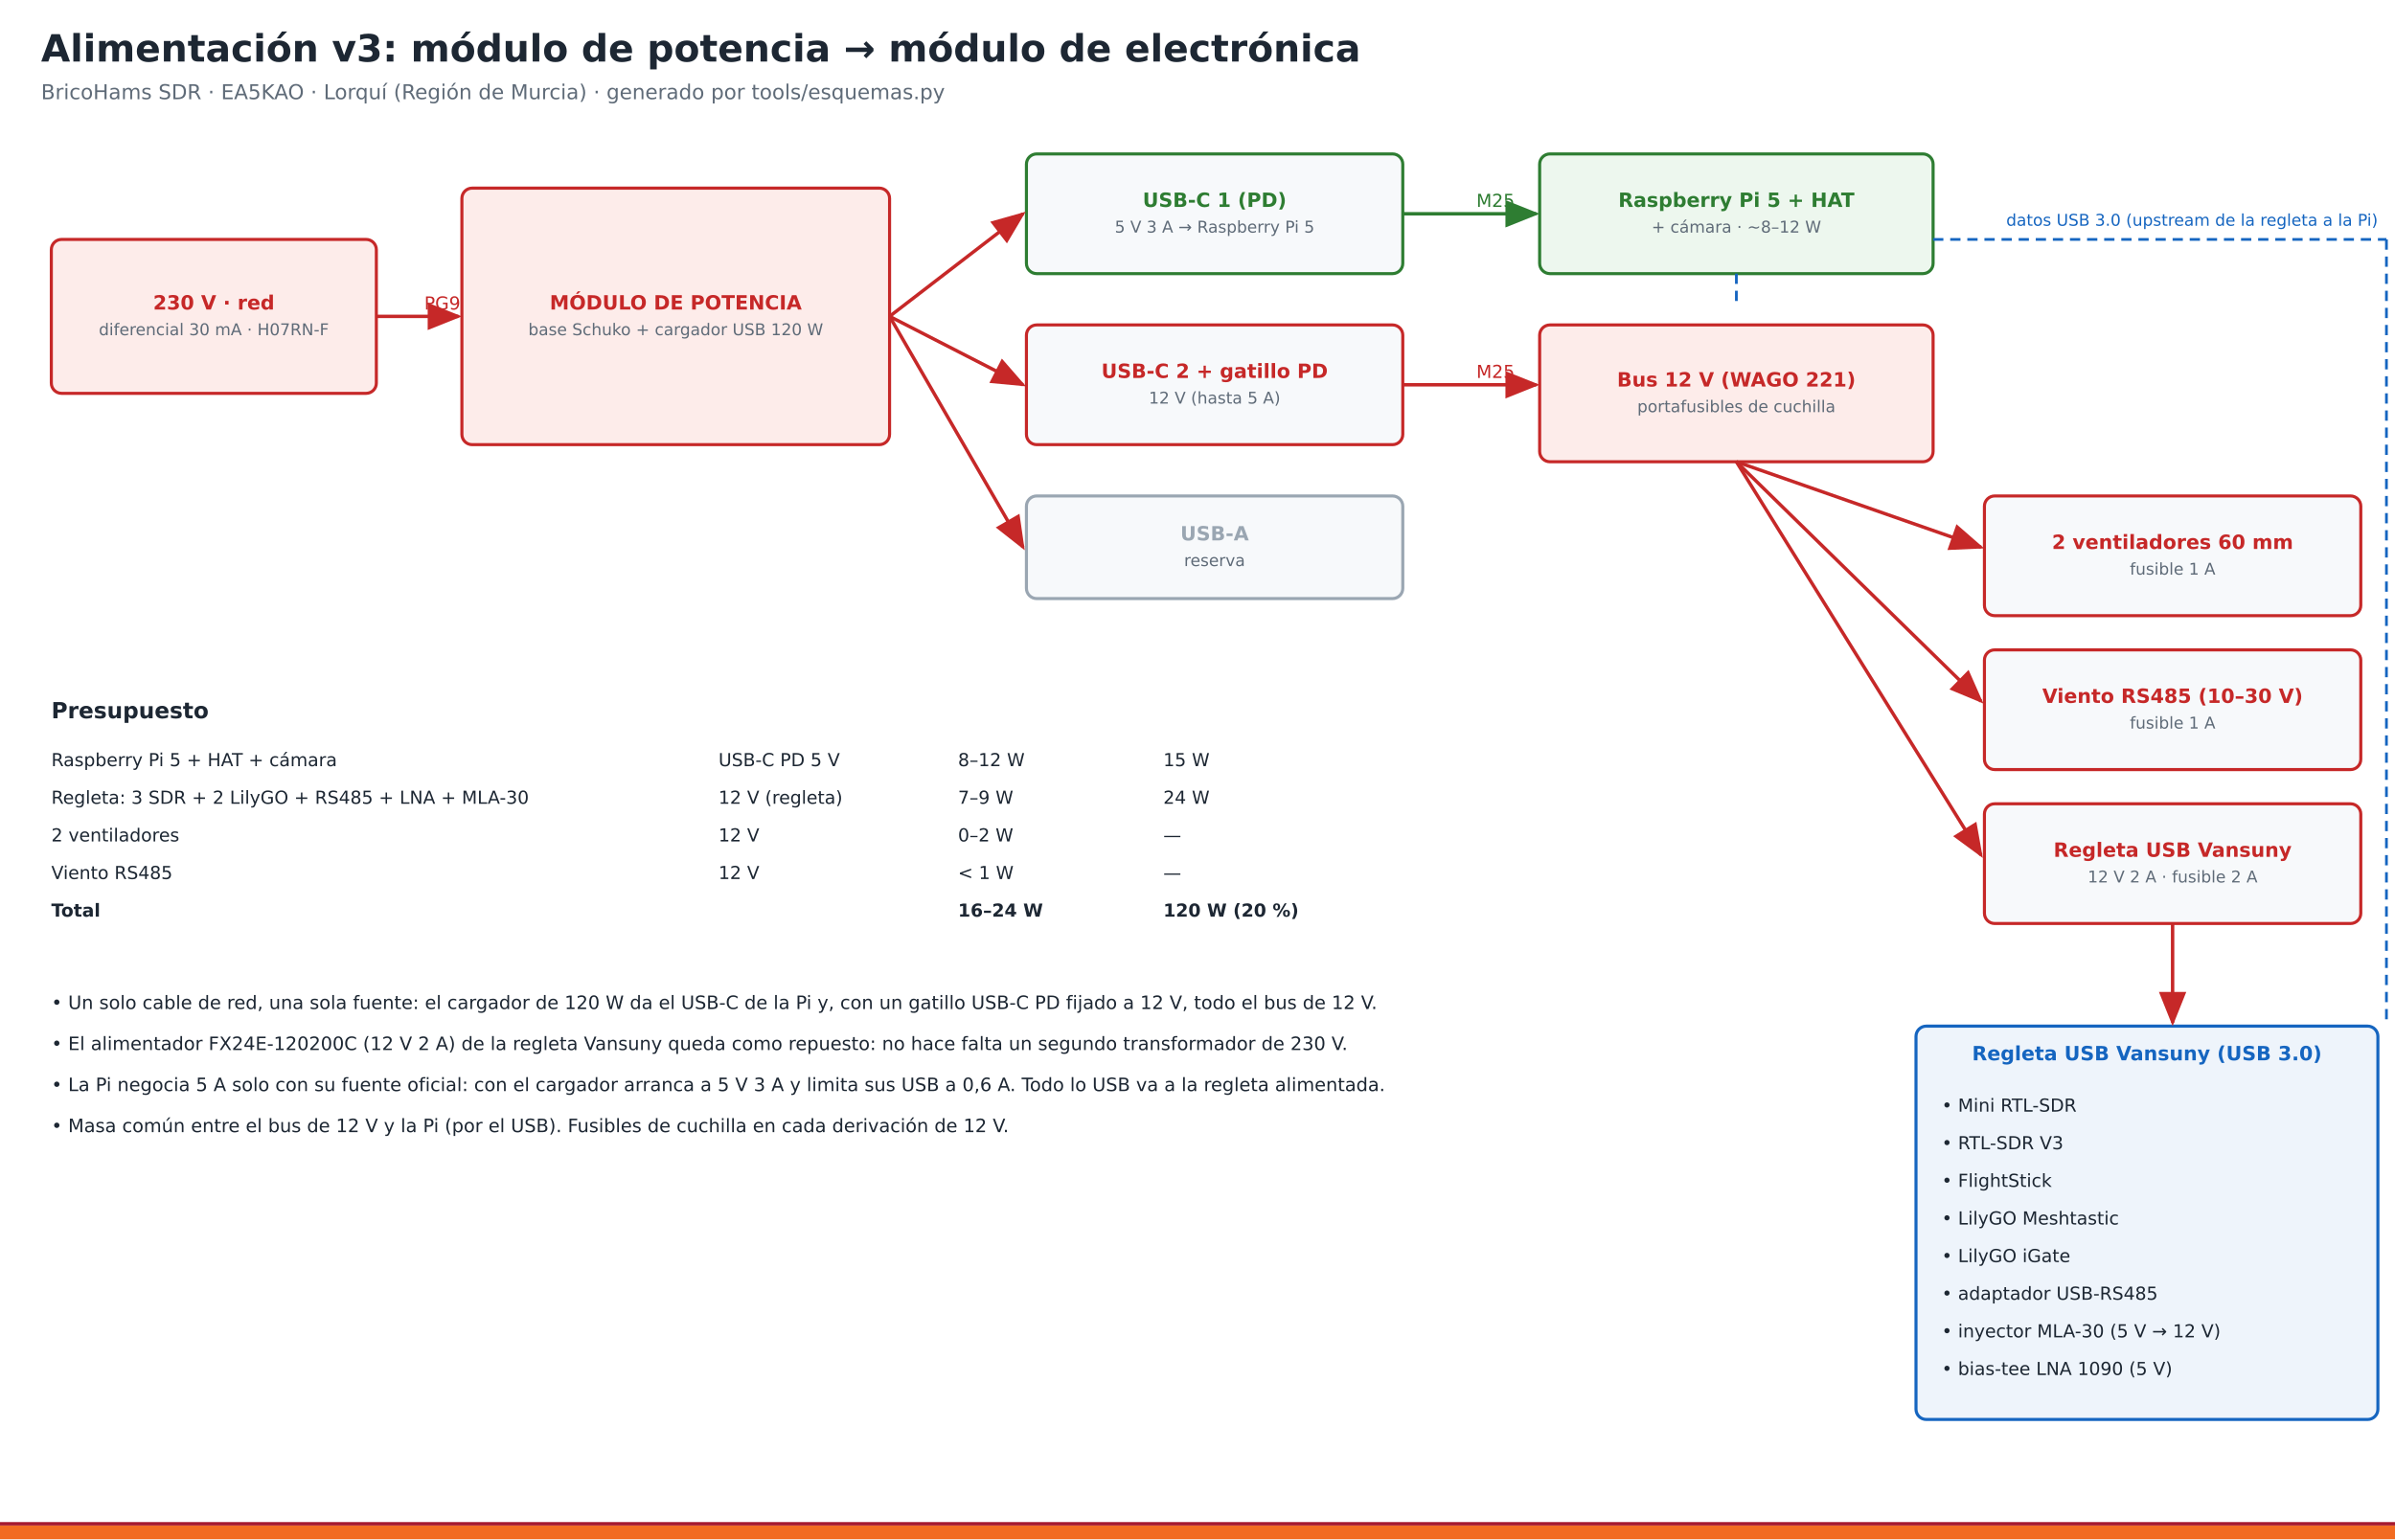
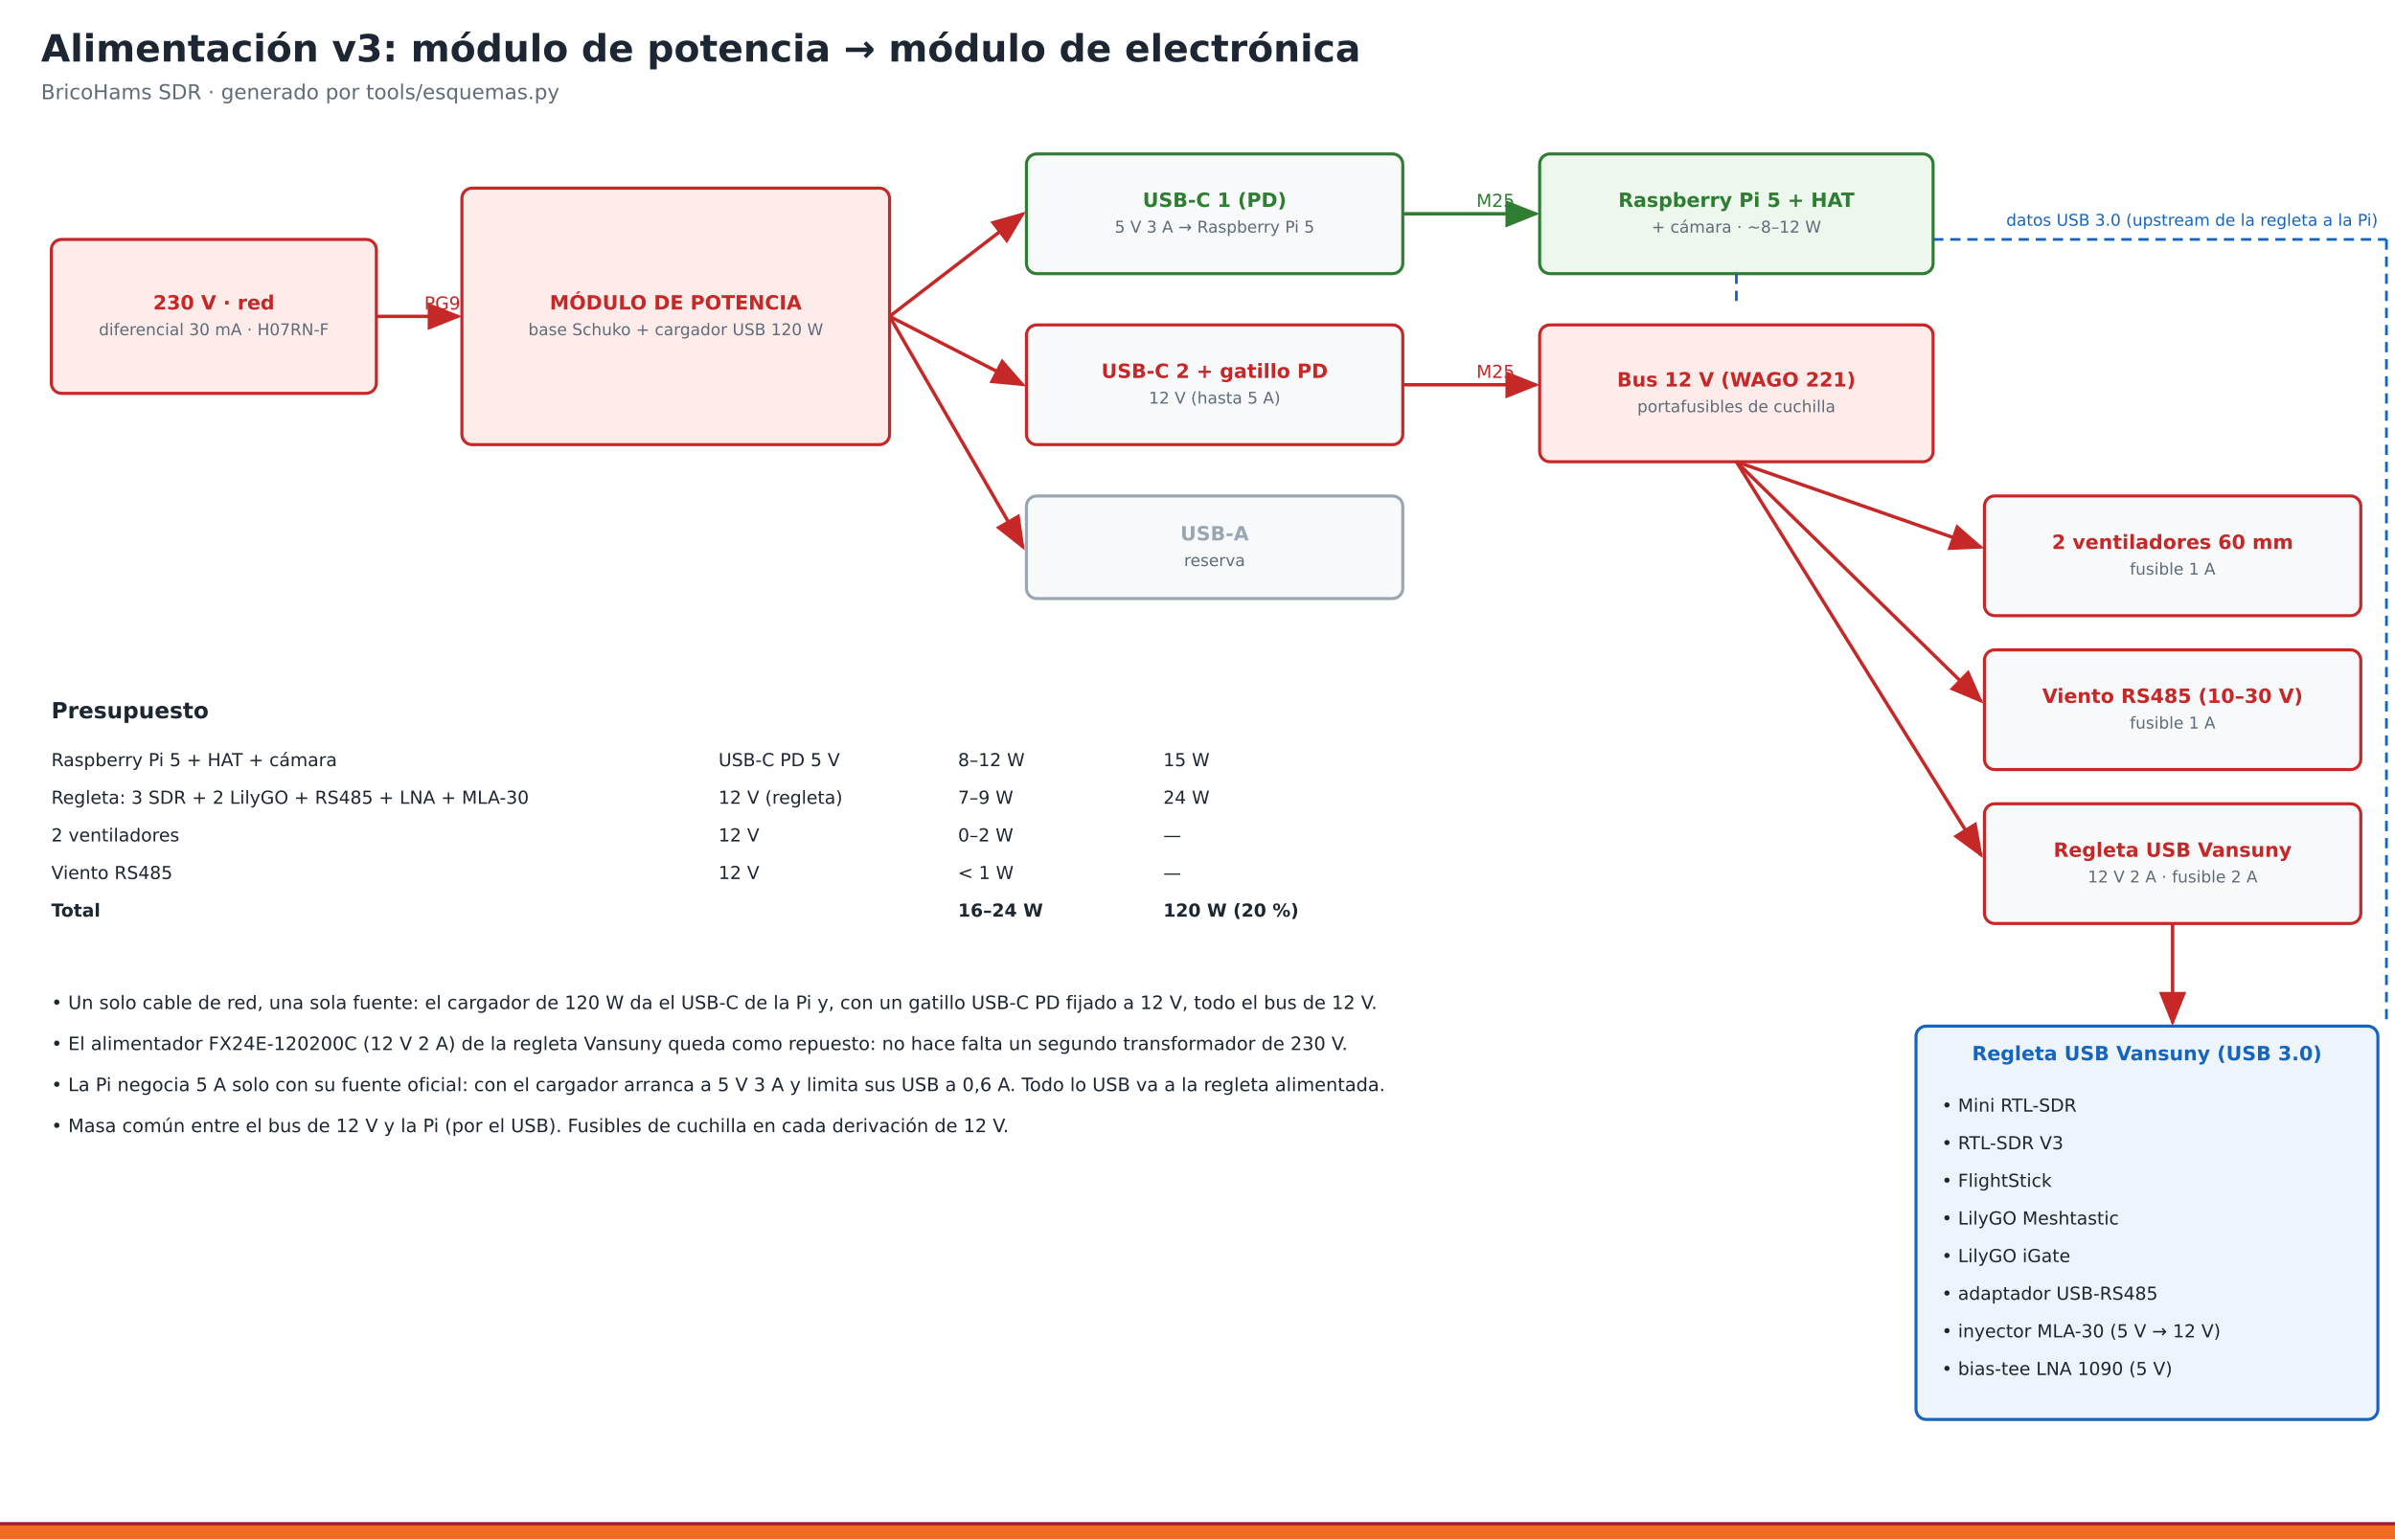
<svg xmlns="http://www.w3.org/2000/svg" width="1400" height="900" viewBox="0 0 1400 900" font-family="DejaVu Sans, Arial, sans-serif">
  <rect width="1400" height="900" fill="#ffffff" />
  <text x="24" y="36" font-size="22" font-weight="bold" fill="#1d2733">Alimentación v3: módulo de potencia → módulo de electrónica</text>
-   <text x="24" y="58" font-size="12" fill="#5f6b78">BricoHams SDR · EA5KAO · Lorquí (Región de Murcia) · generado por tools/esquemas.py</text>
+   <text x="24" y="58" font-size="12" fill="#5f6b78">BricoHams SDR · generado por tools/esquemas.py</text>
  <rect x="0" y="892" width="1400" height="8" fill="#F26B21" />
  <rect x="0" y="890" width="1400" height="2" fill="#A6192E" />
  <defs>
    <marker id="a1565c0" markerWidth="10" markerHeight="8" refX="9" refY="4" orient="auto">
      <path d="M0,0 L10,4 L0,8 z" fill="#1565c0" />
    </marker>
    <marker id="a2e7d32" markerWidth="10" markerHeight="8" refX="9" refY="4" orient="auto">
      <path d="M0,0 L10,4 L0,8 z" fill="#2e7d32" />
    </marker>
    <marker id="ac62828" markerWidth="10" markerHeight="8" refX="9" refY="4" orient="auto">
      <path d="M0,0 L10,4 L0,8 z" fill="#c62828" />
    </marker>
  </defs>
  <rect x="30" y="140" width="190" height="90" rx="6" fill="#fdecea" stroke="#c62828" stroke-width="1.8" />
  <text x="125.0" y="181.0" font-size="11.5" fill="#c62828" font-weight="bold" text-anchor="middle">230 V · red</text>
  <text x="125.0" y="196.0" font-size="9.5" fill="#5f6b78" text-anchor="middle">diferencial 30 mA · H07RN-F</text>
  <rect x="270" y="110" width="250" height="150" rx="6" fill="#fdecea" stroke="#c62828" stroke-width="1.8" />
  <text x="395.0" y="181.0" font-size="11.5" fill="#c62828" font-weight="bold" text-anchor="middle">MÓDULO DE POTENCIA</text>
  <text x="395.0" y="196.0" font-size="9.5" fill="#5f6b78" text-anchor="middle">base Schuko + cargador USB 120 W</text>
  <line x1="220" y1="185" x2="268" y2="185" stroke="#c62828" stroke-width="2" marker-end="url(#ac62828)" />
  <text x="248.0" y="181.0" font-size="10.5" fill="#c62828">PG9</text>
  <rect x="600" y="90" width="220" height="70" rx="6" fill="#f7f9fb" stroke="#2e7d32" stroke-width="1.8" />
  <text x="710.0" y="121.0" font-size="11.5" fill="#2e7d32" font-weight="bold" text-anchor="middle">USB-C 1 (PD)</text>
  <text x="710.0" y="136.0" font-size="9.5" fill="#5f6b78" text-anchor="middle">5 V 3 A → Raspberry Pi 5</text>
  <rect x="600" y="190" width="220" height="70" rx="6" fill="#f7f9fb" stroke="#c62828" stroke-width="1.8" />
  <text x="710.0" y="221.0" font-size="11.5" fill="#c62828" font-weight="bold" text-anchor="middle">USB-C 2 + gatillo PD</text>
  <text x="710.0" y="236.0" font-size="9.5" fill="#5f6b78" text-anchor="middle">12 V (hasta 5 A)</text>
  <rect x="600" y="290" width="220" height="60" rx="6" fill="#f7f9fb" stroke="#9aa6b2" stroke-width="1.8" />
  <text x="710.0" y="316.0" font-size="11.5" fill="#9aa6b2" font-weight="bold" text-anchor="middle">USB-A</text>
  <text x="710.0" y="331.0" font-size="9.5" fill="#5f6b78" text-anchor="middle">reserva</text>
  <line x1="520" y1="185" x2="598" y2="125" stroke="#c62828" stroke-width="2" marker-end="url(#ac62828)" />
  <line x1="520" y1="185" x2="598" y2="225" stroke="#c62828" stroke-width="2" marker-end="url(#ac62828)" />
  <line x1="520" y1="185" x2="598" y2="320" stroke="#c62828" stroke-width="2" marker-end="url(#ac62828)" />
  <rect x="900" y="90" width="230" height="70" rx="6" fill="#edf7ee" stroke="#2e7d32" stroke-width="1.8" />
  <text x="1015.0" y="121.0" font-size="11.5" fill="#2e7d32" font-weight="bold" text-anchor="middle">Raspberry Pi 5 + HAT</text>
  <text x="1015.0" y="136.0" font-size="9.5" fill="#5f6b78" text-anchor="middle">+ cámara · ~8–12 W</text>
  <line x1="820" y1="125" x2="898" y2="125" stroke="#2e7d32" stroke-width="2" marker-end="url(#a2e7d32)" />
  <text x="863.0" y="121.0" font-size="10.5" fill="#2e7d32">M25</text>
  <rect x="900" y="190" width="230" height="80" rx="6" fill="#fdecea" stroke="#c62828" stroke-width="1.8" />
  <text x="1015.0" y="226.0" font-size="11.5" fill="#c62828" font-weight="bold" text-anchor="middle">Bus 12 V (WAGO 221)</text>
  <text x="1015.0" y="241.0" font-size="9.5" fill="#5f6b78" text-anchor="middle">portafusibles de cuchilla</text>
  <line x1="820" y1="225" x2="898" y2="225" stroke="#c62828" stroke-width="2" marker-end="url(#ac62828)" />
  <text x="863.0" y="221.0" font-size="10.5" fill="#c62828">M25</text>
  <rect x="1160" y="290" width="220" height="70" rx="6" fill="#f7f9fb" stroke="#c62828" stroke-width="1.8" />
  <text x="1270.0" y="321.0" font-size="11.5" fill="#c62828" font-weight="bold" text-anchor="middle">2 ventiladores 60 mm</text>
  <text x="1270.0" y="336.0" font-size="9.5" fill="#5f6b78" text-anchor="middle">fusible 1 A</text>
  <line x1="1015" y1="270" x2="1158" y2="320" stroke="#c62828" stroke-width="2" marker-end="url(#ac62828)" />
  <rect x="1160" y="380" width="220" height="70" rx="6" fill="#f7f9fb" stroke="#c62828" stroke-width="1.8" />
  <text x="1270.0" y="411.0" font-size="11.5" fill="#c62828" font-weight="bold" text-anchor="middle">Viento RS485 (10–30 V)</text>
  <text x="1270.0" y="426.0" font-size="9.5" fill="#5f6b78" text-anchor="middle">fusible 1 A</text>
  <line x1="1015" y1="270" x2="1158" y2="410" stroke="#c62828" stroke-width="2" marker-end="url(#ac62828)" />
  <rect x="1160" y="470" width="220" height="70" rx="6" fill="#f7f9fb" stroke="#c62828" stroke-width="1.8" />
  <text x="1270.0" y="501.0" font-size="11.5" fill="#c62828" font-weight="bold" text-anchor="middle">Regleta USB Vansuny</text>
  <text x="1270.0" y="516.0" font-size="9.5" fill="#5f6b78" text-anchor="middle">12 V 2 A · fusible 2 A</text>
  <line x1="1015" y1="270" x2="1158" y2="500" stroke="#c62828" stroke-width="2" marker-end="url(#ac62828)" />
  <rect x="1120" y="600" width="270" height="230" rx="6" fill="#eef4fb" stroke="#1565c0" stroke-width="1.8" />
  <text x="1255.0" y="620" font-size="11.5" fill="#1565c0" font-weight="bold" text-anchor="middle">Regleta USB Vansuny (USB 3.0)</text>
  <text x="1135" y="650" font-size="10.5" fill="#1d2733" text-anchor="start">• Mini RTL-SDR</text>
  <text x="1135" y="672" font-size="10.5" fill="#1d2733" text-anchor="start">• RTL-SDR V3</text>
  <text x="1135" y="694" font-size="10.5" fill="#1d2733" text-anchor="start">• FlightStick</text>
  <text x="1135" y="716" font-size="10.5" fill="#1d2733" text-anchor="start">• LilyGO Meshtastic</text>
  <text x="1135" y="738" font-size="10.5" fill="#1d2733" text-anchor="start">• LilyGO iGate</text>
  <text x="1135" y="760" font-size="10.5" fill="#1d2733" text-anchor="start">• adaptador USB-RS485</text>
  <text x="1135" y="782" font-size="10.5" fill="#1d2733" text-anchor="start">• inyector MLA-30 (5 V → 12 V)</text>
  <text x="1135" y="804" font-size="10.5" fill="#1d2733" text-anchor="start">• bias-tee LNA 1090 (5 V)</text>
  <line x1="1270" y1="540" x2="1270" y2="598" stroke="#c62828" stroke-width="2" marker-end="url(#ac62828)" />
  <line x1="1015" y1="160" x2="1015" y2="180" stroke="#1565c0" stroke-width="1.6" stroke-dasharray="6 4" />
  <line x1="1130" y1="140" x2="1395" y2="140" stroke="#1565c0" stroke-width="1.6" stroke-dasharray="6 4" />
  <line x1="1395" y1="140" x2="1395" y2="598" stroke="#1565c0" stroke-width="1.6" stroke-dasharray="6 4" />
  <text x="1390" y="132" font-size="9.5" fill="#1565c0" text-anchor="end">datos USB 3.0 (upstream de la regleta a la Pi)</text>
  <text x="30" y="420" font-size="13" fill="#1d2733" font-weight="bold" text-anchor="start">Presupuesto</text>
  <text x="30" y="448" font-size="10.5" fill="#1d2733" text-anchor="start">Raspberry Pi 5 + HAT + cámara</text>
  <text x="420" y="448" font-size="10.5" fill="#1d2733" text-anchor="start">USB-C PD 5 V</text>
  <text x="560" y="448" font-size="10.5" fill="#1d2733" text-anchor="start">8–12 W</text>
  <text x="680" y="448" font-size="10.5" fill="#1d2733" text-anchor="start">15 W</text>
  <text x="30" y="470" font-size="10.5" fill="#1d2733" text-anchor="start">Regleta: 3 SDR + 2 LilyGO + RS485 + LNA + MLA-30</text>
  <text x="420" y="470" font-size="10.5" fill="#1d2733" text-anchor="start">12 V (regleta)</text>
  <text x="560" y="470" font-size="10.5" fill="#1d2733" text-anchor="start">7–9 W</text>
  <text x="680" y="470" font-size="10.5" fill="#1d2733" text-anchor="start">24 W</text>
  <text x="30" y="492" font-size="10.5" fill="#1d2733" text-anchor="start">2 ventiladores</text>
  <text x="420" y="492" font-size="10.5" fill="#1d2733" text-anchor="start">12 V</text>
  <text x="560" y="492" font-size="10.5" fill="#1d2733" text-anchor="start">0–2 W</text>
  <text x="680" y="492" font-size="10.5" fill="#1d2733" text-anchor="start">—</text>
  <text x="30" y="514" font-size="10.5" fill="#1d2733" text-anchor="start">Viento RS485</text>
  <text x="420" y="514" font-size="10.5" fill="#1d2733" text-anchor="start">12 V</text>
  <text x="560" y="514" font-size="10.5" fill="#1d2733" text-anchor="start">&lt; 1 W</text>
  <text x="680" y="514" font-size="10.5" fill="#1d2733" text-anchor="start">—</text>
  <text x="30" y="536" font-size="10.5" fill="#1d2733" font-weight="bold" text-anchor="start">Total</text>
  <text x="420" y="536" font-size="10.5" fill="#1d2733" font-weight="bold" text-anchor="start" />
  <text x="560" y="536" font-size="10.5" fill="#1d2733" font-weight="bold" text-anchor="start">16–24 W</text>
  <text x="680" y="536" font-size="10.5" fill="#1d2733" font-weight="bold" text-anchor="start">120 W (20 %)</text>
  <text x="30" y="590" font-size="10.8" fill="#1d2733" text-anchor="start">• Un solo cable de red, una sola fuente: el cargador de 120 W da el USB-C de la Pi y, con un gatillo USB-C PD fijado a 12 V, todo el bus de 12 V.</text>
  <text x="30" y="614" font-size="10.8" fill="#1d2733" text-anchor="start">• El alimentador FX24E-120200C (12 V 2 A) de la regleta Vansuny queda como repuesto: no hace falta un segundo transformador de 230 V.</text>
  <text x="30" y="638" font-size="10.8" fill="#1d2733" text-anchor="start">• La Pi negocia 5 A solo con su fuente oficial: con el cargador arranca a 5 V 3 A y limita sus USB a 0,6 A. Todo lo USB va a la regleta alimentada.</text>
  <text x="30" y="662" font-size="10.8" fill="#1d2733" text-anchor="start">• Masa común entre el bus de 12 V y la Pi (por el USB). Fusibles de cuchilla en cada derivación de 12 V.</text>
</svg>
